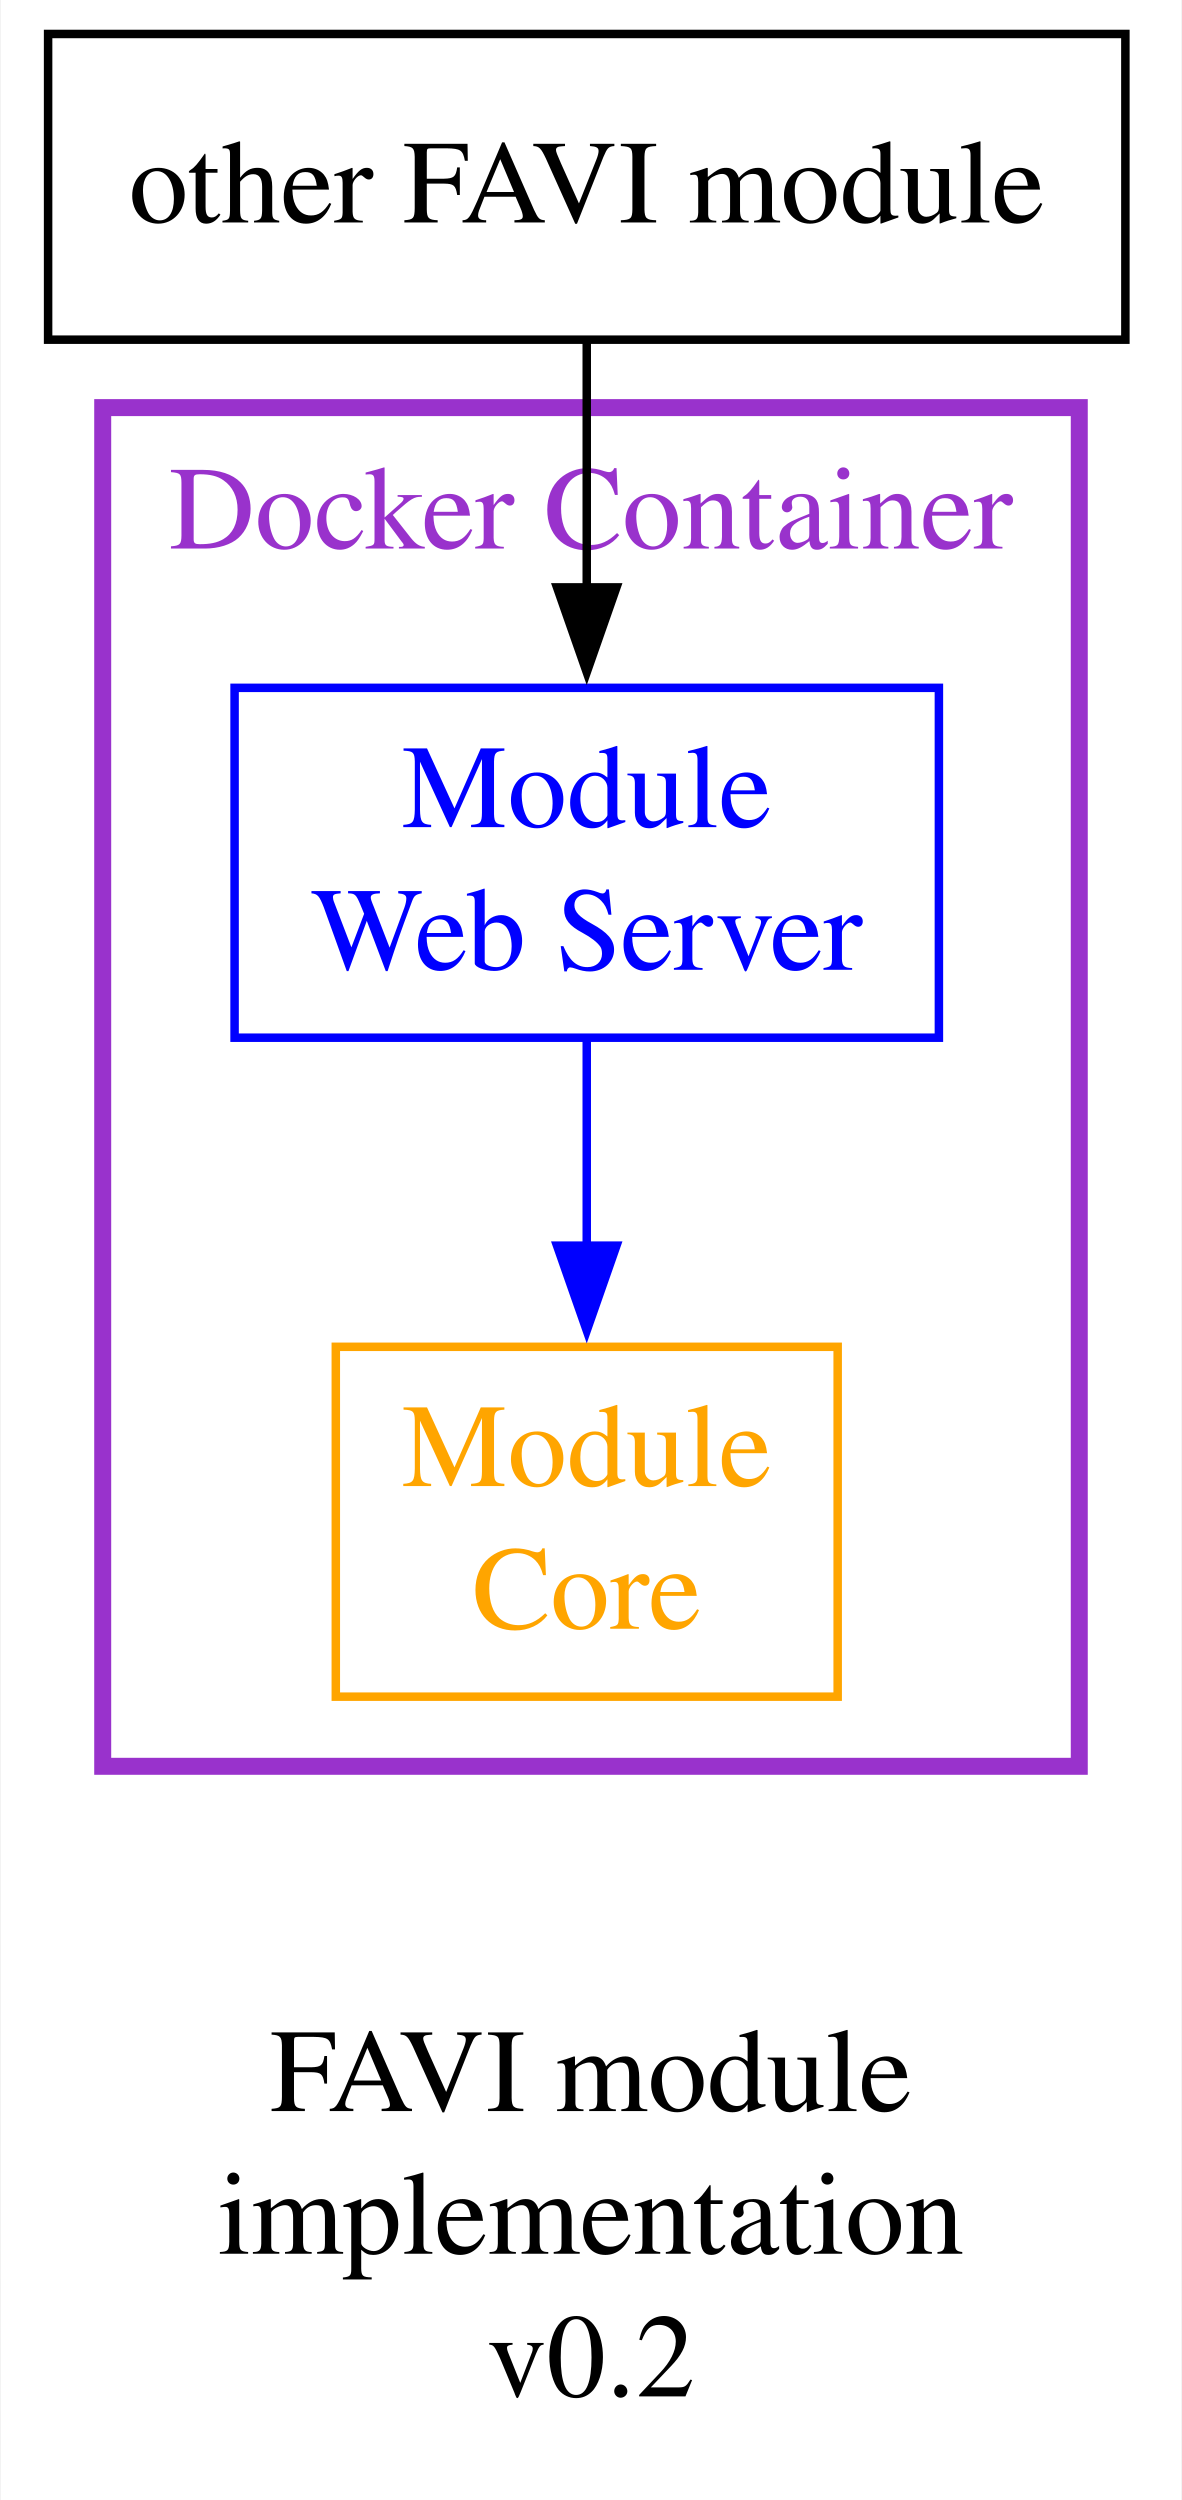
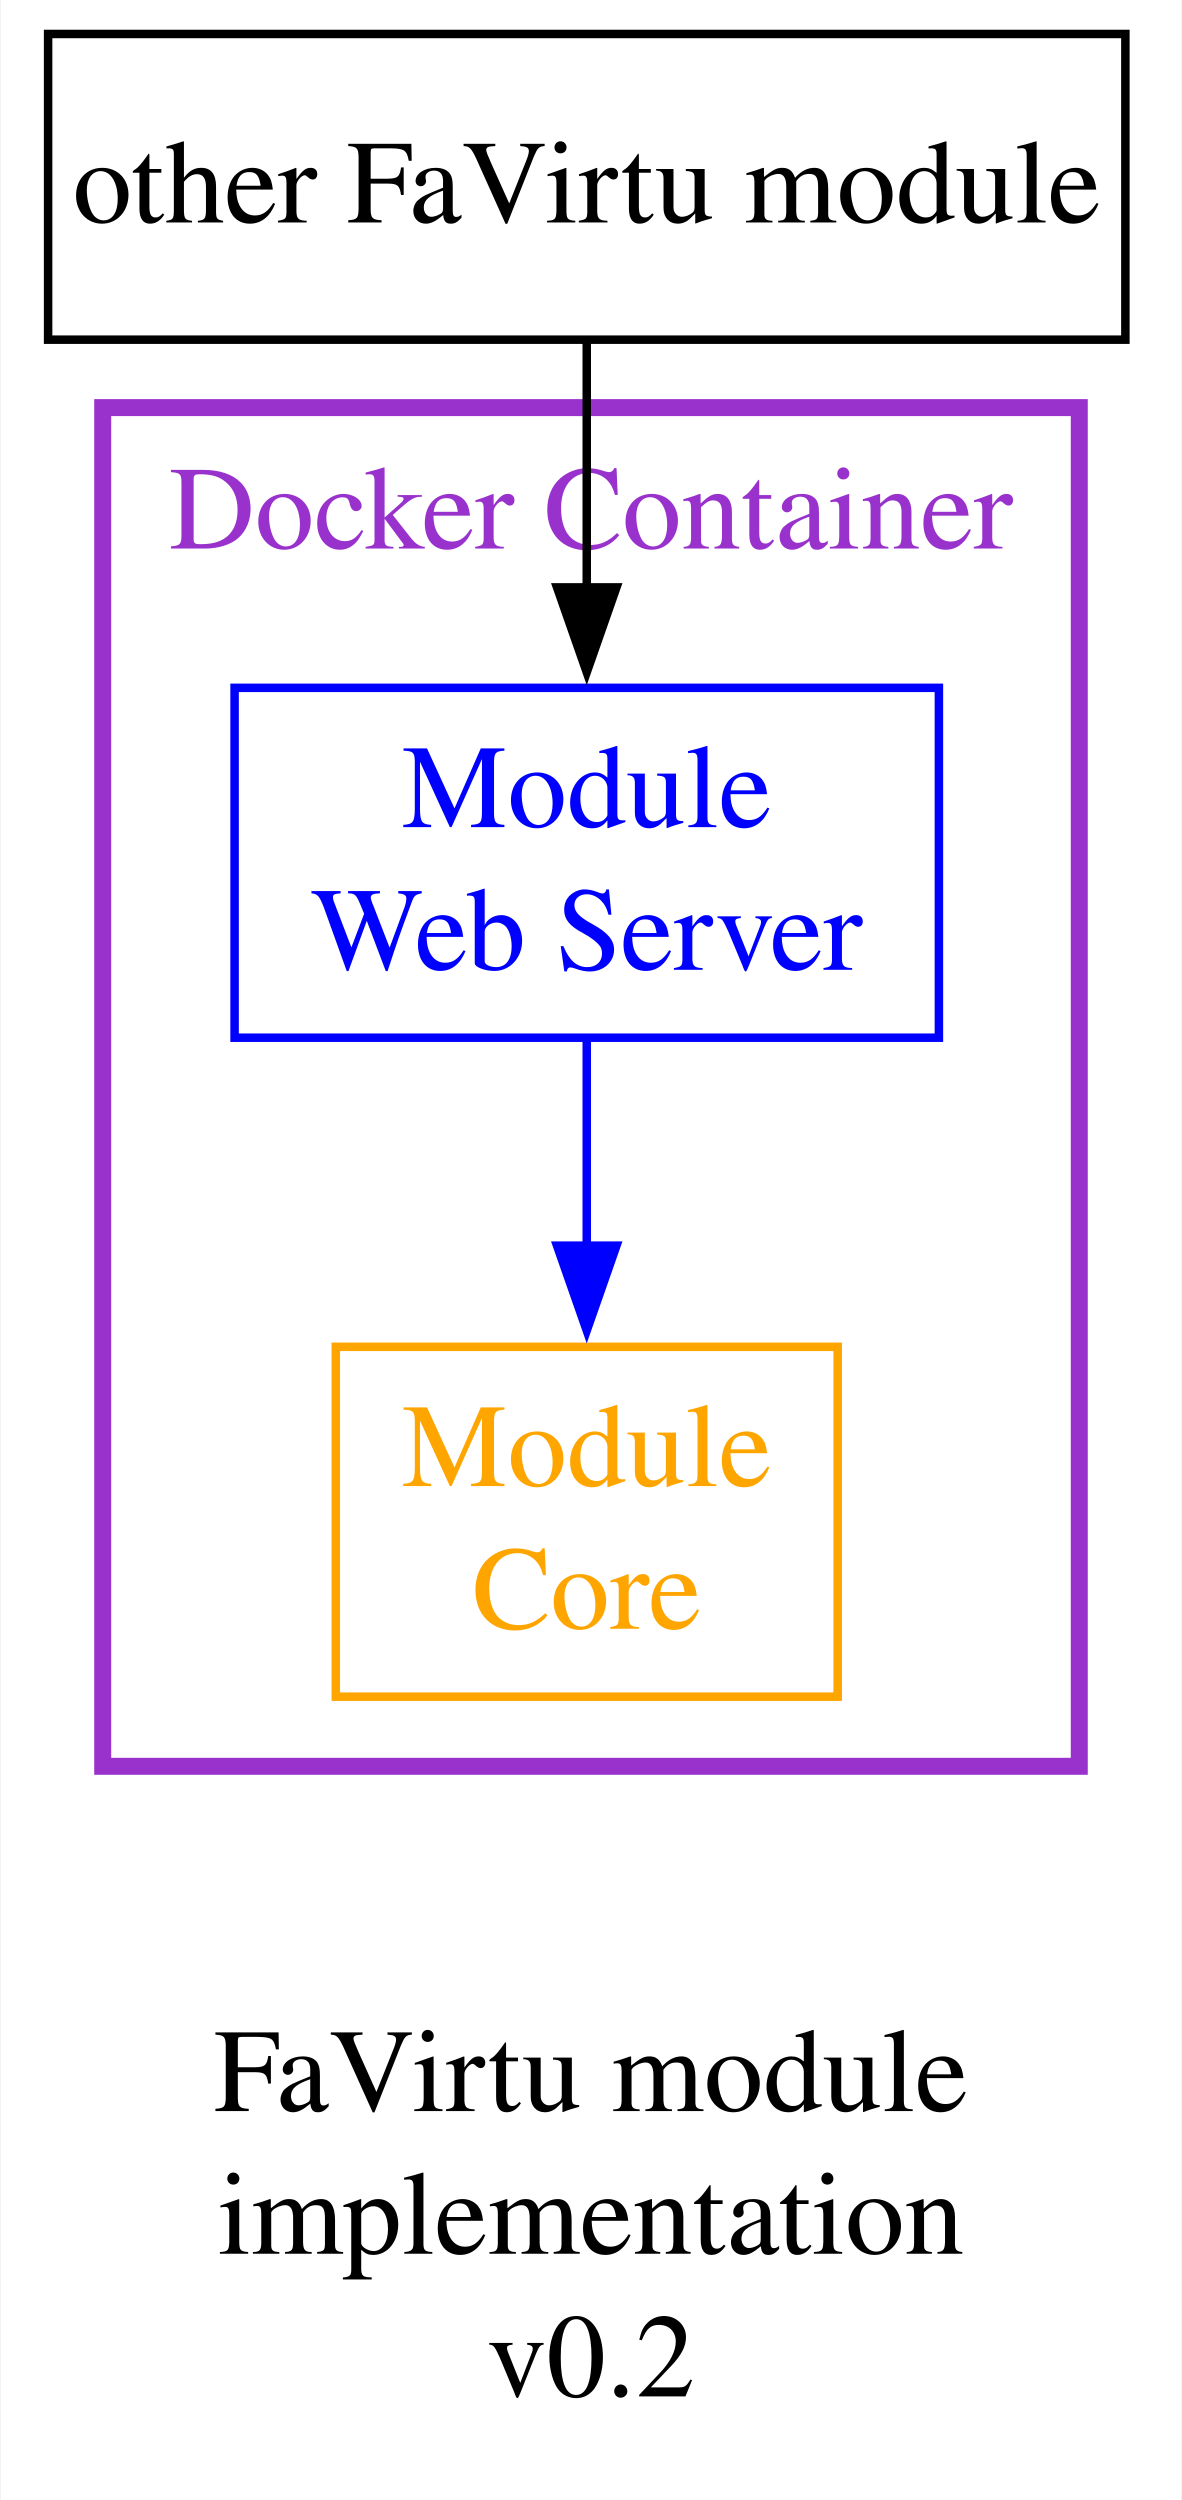
<svg xmlns="http://www.w3.org/2000/svg" width="139pt" height="294pt" viewBox="0.00 0.00 139.00 294.40">
  <g id="graph0" class="graph" transform="translate(4,290.4) scale(1)" data-name="">
    <polygon fill="white" stroke="none" points="-4,4 -4,-290.4 135,-290.4 135,4 -4,4" style="" />
-     <text text-anchor="middle" x="65.5" y="-41.8" font-family="Times,serif" font-size="14.00" style="">FAVI module</text>
+     <text text-anchor="middle" x="65.5" y="-41.8" font-family="Times,serif" font-size="14.00" style="">FaVirtu module</text>
    <text text-anchor="middle" x="65.5" y="-25" font-family="Times,serif" font-size="14.00" style="">implementation</text>
    <text text-anchor="middle" x="65.5" y="-8.2" font-family="Times,serif" font-size="14.00" style="">v0.2</text>
    <g id="clust1" class="cluster" data-name="cluster_0">
      <polygon fill="none" stroke="darkorchid" stroke-width="2" points="8,-82.4 8,-242.4 123,-242.4 123,-82.4 8,-82.4" style="" />
      <text text-anchor="middle" x="65.5" y="-225.8" font-family="Times,serif" font-size="14.00" fill="darkorchid" style="">Docker Container</text>
    </g>
    <g id="node1" class="node" pointer-events="visible" data-name="extModule">
      <polygon fill="none" stroke="black" points="128.43,-286.4 1.57,-286.4 1.57,-250.4 128.43,-250.4 128.43,-286.4" style="" />
-       <text text-anchor="middle" x="65" y="-264.2" font-family="Times,serif" font-size="14.00" style="">other FAVI module</text>
+       <text text-anchor="middle" x="65" y="-264.2" font-family="Times,serif" font-size="14.00" style="">other FaVirtu module</text>
    </g>
    <g id="node2" class="node" pointer-events="visible" data-name="webServer">
      <polygon fill="none" stroke="blue" points="106.47,-209.4 23.53,-209.4 23.53,-168.2 106.47,-168.2 106.47,-209.4" style="" />
      <text text-anchor="middle" x="65" y="-193" font-family="Times,serif" font-size="14.00" fill="blue" style="">Module</text>
      <text text-anchor="middle" x="65" y="-176.2" font-family="Times,serif" font-size="14.00" fill="blue" style="">Web Server</text>
    </g>
    <g id="edge1" class="edge" data-name="extModule-&gt;webServer">
      <path fill="none" stroke="black" d="M65,-250.18C65,-241.58 65,-230.9 65,-220.93" style="" />
      <polygon fill="black" stroke="black" points="68.5,-221.23 65,-211.23 61.5,-221.23 68.5,-221.23" style="" />
    </g>
    <g id="node3" class="node" pointer-events="visible" data-name="coreModule">
      <polygon fill="none" stroke="orange" points="94.55,-131.8 35.45,-131.8 35.45,-90.6 94.55,-90.6 94.55,-131.8" style="" />
      <text text-anchor="middle" x="65" y="-115.4" font-family="Times,serif" font-size="14.00" fill="orange" style="">Module</text>
      <text text-anchor="middle" x="65" y="-98.6" font-family="Times,serif" font-size="14.00" fill="orange" style="">Core</text>
    </g>
    <g id="edge2" class="edge" data-name="webServer-&gt;coreModule">
      <path fill="none" stroke="blue" d="M65,-167.94C65,-160.44 65,-151.73 65,-143.44" style="" />
      <polygon fill="blue" stroke="blue" points="68.5,-143.71 65,-133.71 61.5,-143.71 68.5,-143.71" style="" />
    </g>
  </g>
</svg>
